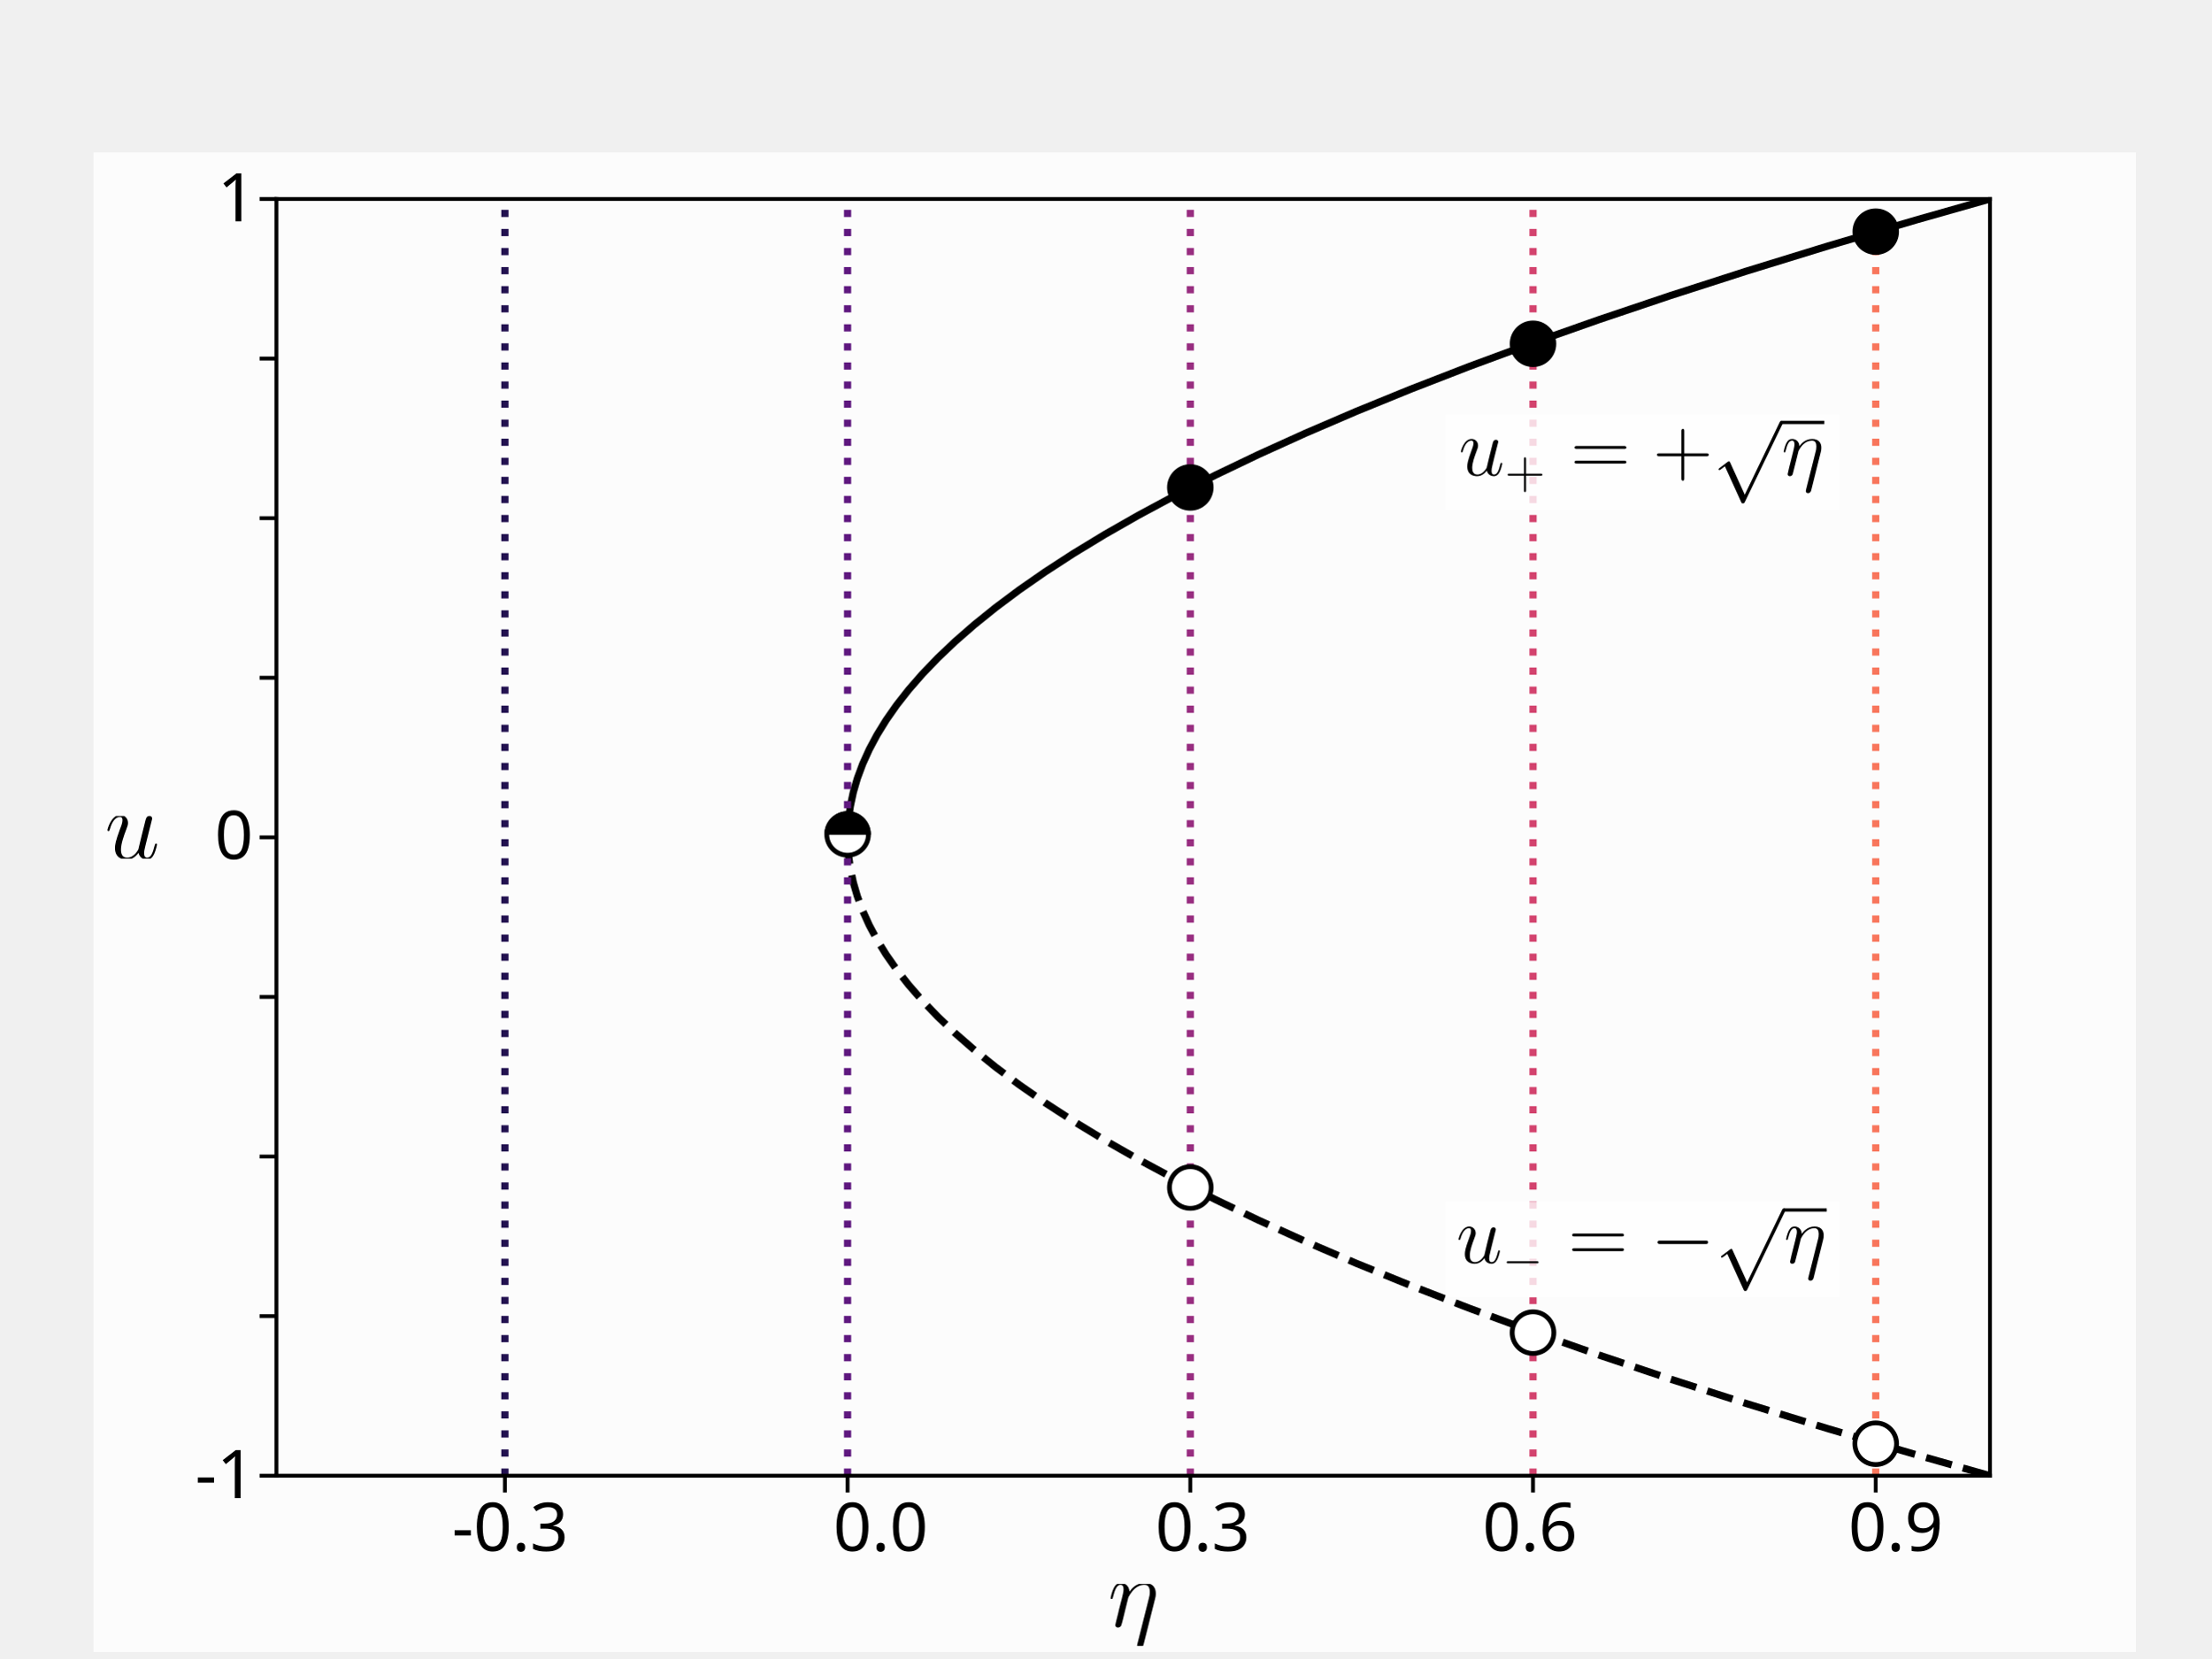
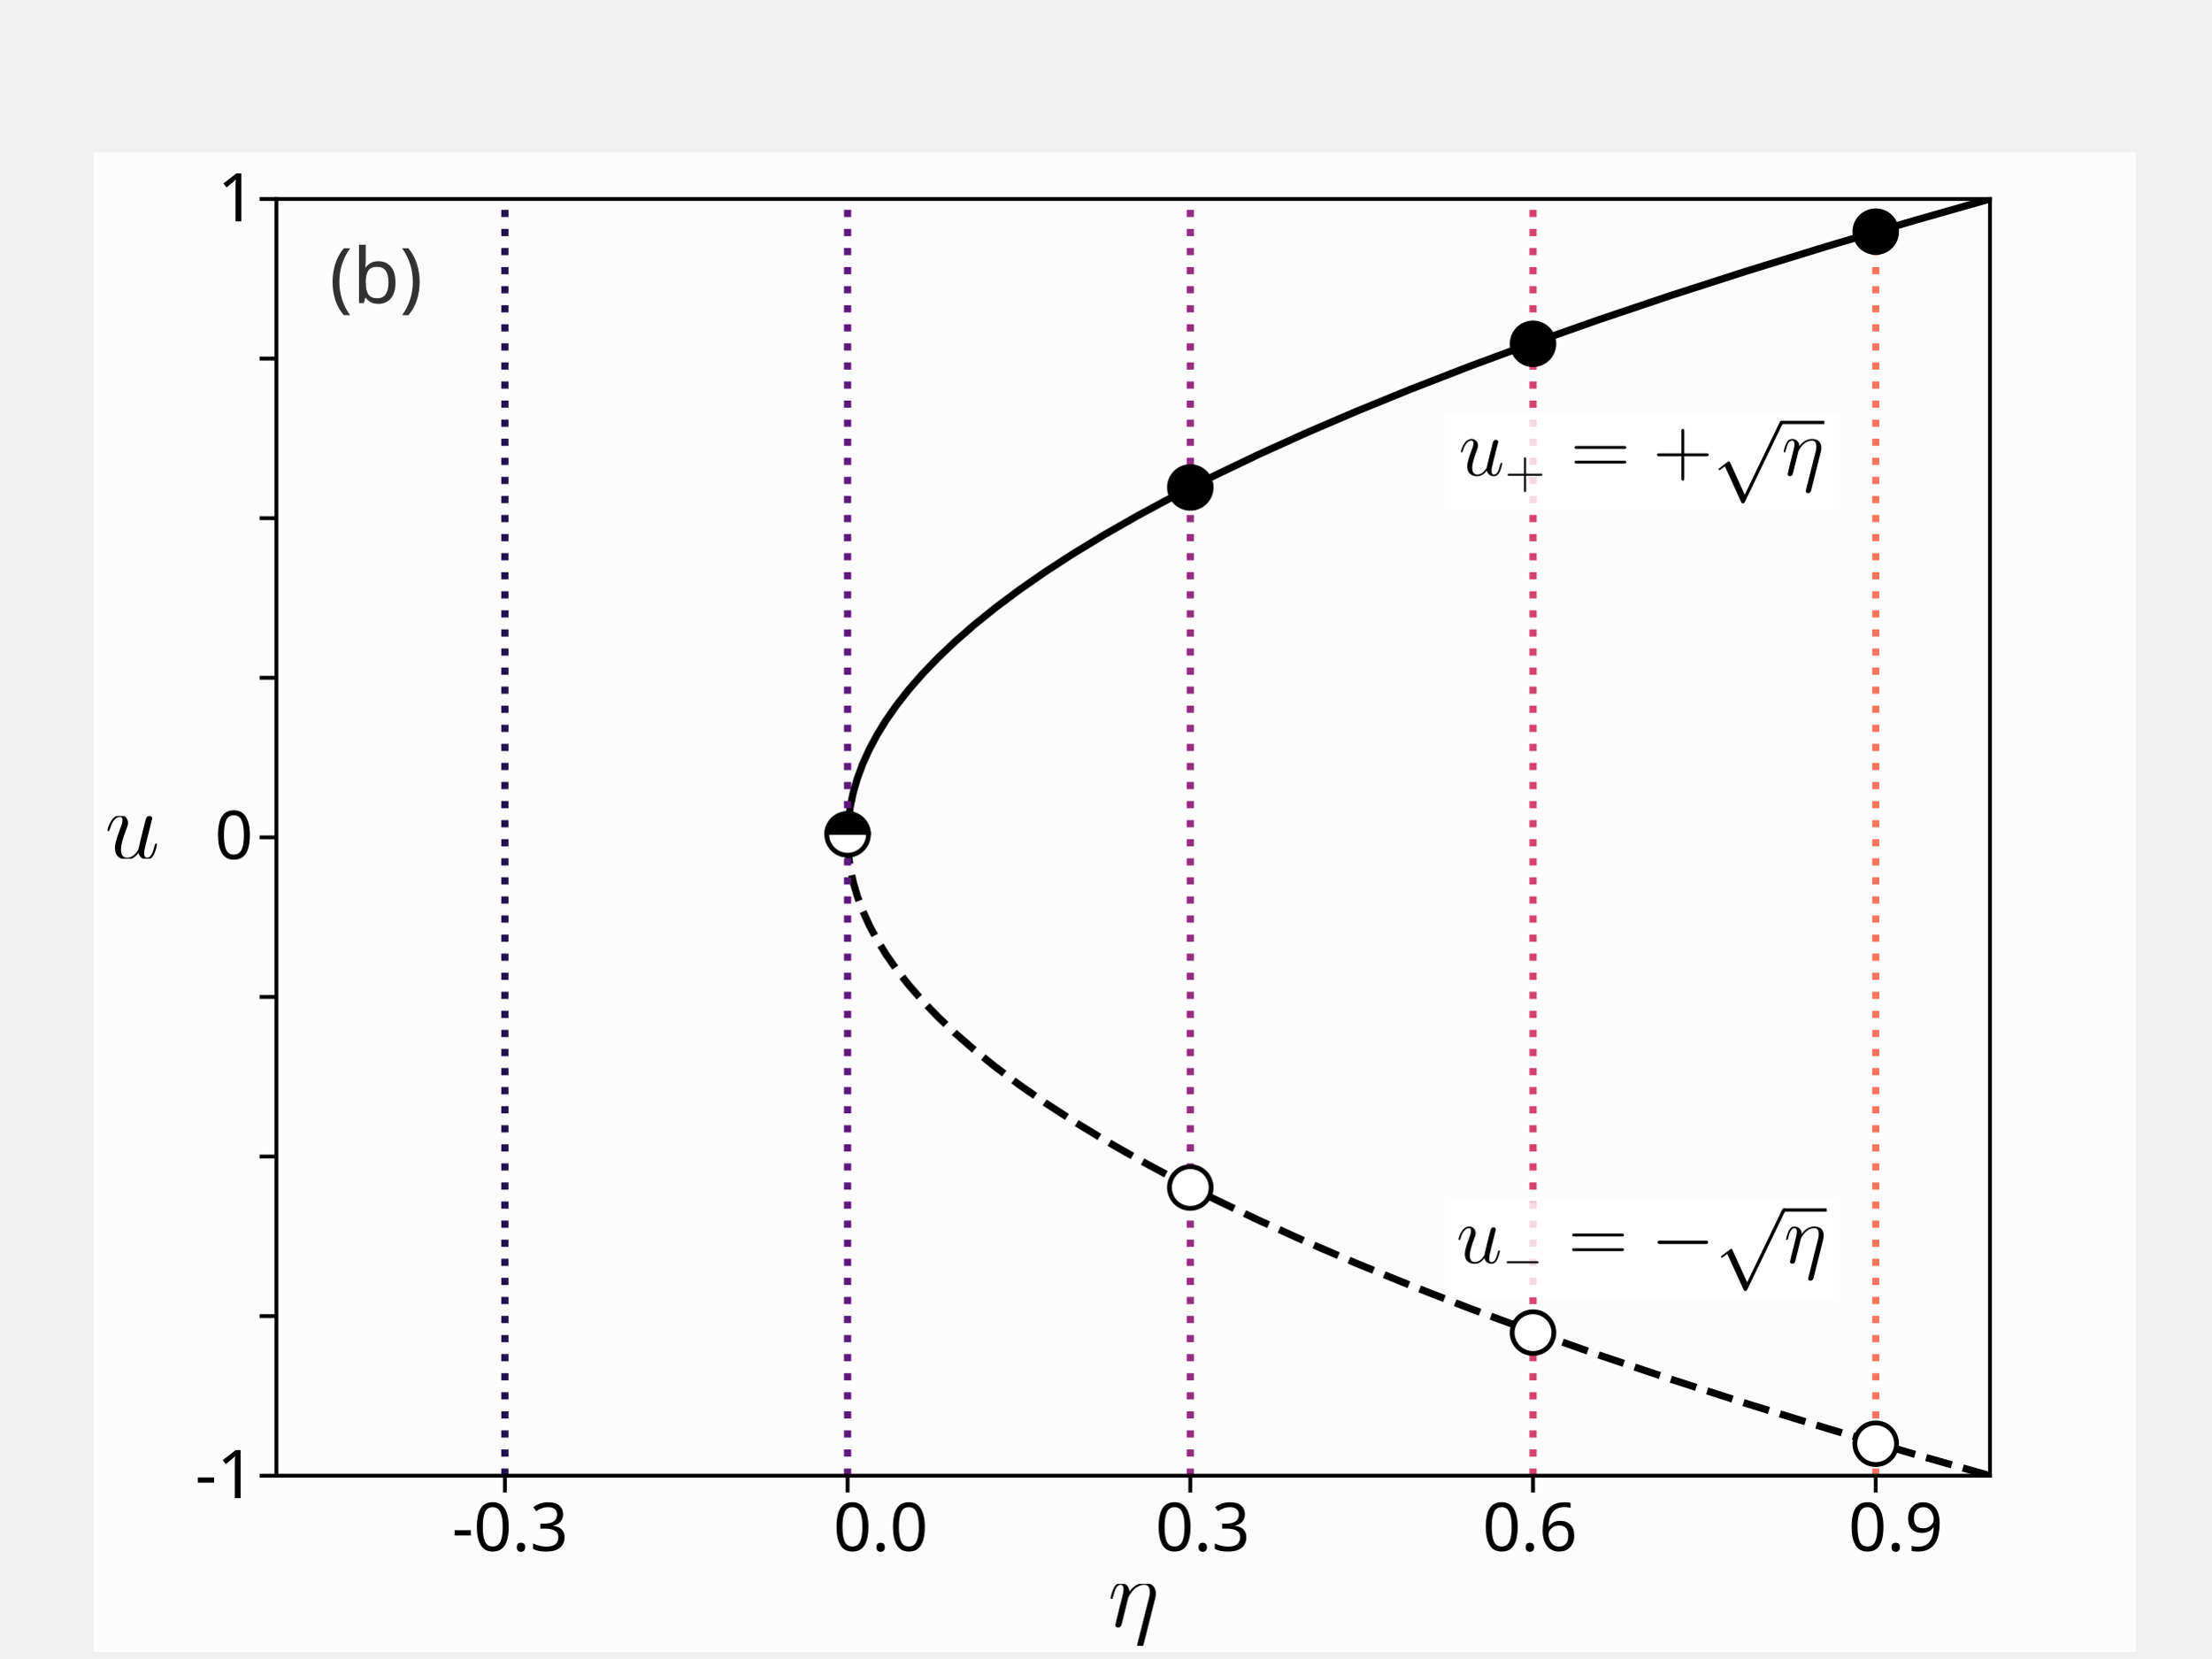
<svg xmlns="http://www.w3.org/2000/svg" width="460.8pt" height="345.6pt" viewBox="0 0 460.8 345.6" version="1.1" id="svg1619">
  <defs id="defs1307">
    <style type="text/css" id="style1305">*{stroke-linejoin: round; stroke-linecap: butt}</style>
    <defs id="defs1316">
      <path id="me081b57997" d="M 0 0  L 0 3.5  " style="stroke: #000000; stroke-width: 0.8" />
    </defs>
    <defs id="defs1327">
      <path id="DejaVuSans-2212" d="M 678 2272  L 4684 2272  L 4684 1741  L 678 1741  L 678 2272  z " transform="scale(0.015625)" />
      <path id="DejaVuSans-30" d="M 2034 4250  Q 1547 4250 1301 3770  Q 1056 3291 1056 2328  Q 1056 1369 1301 889  Q 1547 409 2034 409  Q 2525 409 2770 889  Q 3016 1369 3016 2328  Q 3016 3291 2770 3770  Q 2525 4250 2034 4250  z M 2034 4750  Q 2819 4750 3233 4129  Q 3647 3509 3647 2328  Q 3647 1150 3233 529  Q 2819 -91 2034 -91  Q 1250 -91 836 529  Q 422 1150 422 2328  Q 422 3509 836 4129  Q 1250 4750 2034 4750  z " transform="scale(0.015625)" />
      <path id="DejaVuSans-2e" d="M 684 794  L 1344 794  L 1344 0  L 684 0  L 684 794  z " transform="scale(0.015625)" />
      <path id="DejaVuSans-33" d="M 2597 2516  Q 3050 2419 3304 2112  Q 3559 1806 3559 1356  Q 3559 666 3084 287  Q 2609 -91 1734 -91  Q 1441 -91 1130 -33  Q 819 25 488 141  L 488 750  Q 750 597 1062 519  Q 1375 441 1716 441  Q 2309 441 2620 675  Q 2931 909 2931 1356  Q 2931 1769 2642 2001  Q 2353 2234 1838 2234  L 1294 2234  L 1294 2753  L 1863 2753  Q 2328 2753 2575 2939  Q 2822 3125 2822 3475  Q 2822 3834 2567 4026  Q 2313 4219 1838 4219  Q 1578 4219 1281 4162  Q 984 4106 628 3988  L 628 4550  Q 988 4650 1302 4700  Q 1616 4750 1894 4750  Q 2613 4750 3031 4423  Q 3450 4097 3450 3541  Q 3450 3153 3228 2886  Q 3006 2619 2597 2516  z " transform="scale(0.015625)" />
    </defs>
    <defs id="defs1377">
      <path id="DejaVuSans-36" d="M 2113 2584  Q 1688 2584 1439 2293  Q 1191 2003 1191 1497  Q 1191 994 1439 701  Q 1688 409 2113 409  Q 2538 409 2786 701  Q 3034 994 3034 1497  Q 3034 2003 2786 2293  Q 2538 2584 2113 2584  z M 3366 4563  L 3366 3988  Q 3128 4100 2886 4159  Q 2644 4219 2406 4219  Q 1781 4219 1451 3797  Q 1122 3375 1075 2522  Q 1259 2794 1537 2939  Q 1816 3084 2150 3084  Q 2853 3084 3261 2657  Q 3669 2231 3669 1497  Q 3669 778 3244 343  Q 2819 -91 2113 -91  Q 1303 -91 875 529  Q 447 1150 447 2328  Q 447 3434 972 4092  Q 1497 4750 2381 4750  Q 2619 4750 2861 4703  Q 3103 4656 3366 4563  z " transform="scale(0.015625)" />
    </defs>
    <defs id="defs1395">
      <path id="DejaVuSans-39" d="M 703 97  L 703 672  Q 941 559 1184 500  Q 1428 441 1663 441  Q 2288 441 2617 861  Q 2947 1281 2994 2138  Q 2813 1869 2534 1725  Q 2256 1581 1919 1581  Q 1219 1581 811 2004  Q 403 2428 403 3163  Q 403 3881 828 4315  Q 1253 4750 1959 4750  Q 2769 4750 3195 4129  Q 3622 3509 3622 2328  Q 3622 1225 3098 567  Q 2575 -91 1691 -91  Q 1453 -91 1209 -44  Q 966 3 703 97  z M 1959 2075  Q 2384 2075 2632 2365  Q 2881 2656 2881 3163  Q 2881 3666 2632 3958  Q 2384 4250 1959 4250  Q 1534 4250 1286 3958  Q 1038 3666 1038 3163  Q 1038 2656 1286 2365  Q 1534 2075 1959 2075  z " transform="scale(0.015625)" />
    </defs>
    <defs id="defs1409">
      <path id="m13277d03ed" d="M 0 0  L -3.5 0  " style="stroke: #000000; stroke-width: 0.8" />
    </defs>
    <defs id="defs1417">
      <path id="DejaVuSans-31" d="M 794 531  L 1825 531  L 1825 4091  L 703 3866  L 703 4441  L 1819 4666  L 2450 4666  L 2450 531  L 3481 531  L 3481 0  L 794 0  L 794 531  z " transform="scale(0.015625)" />
    </defs>
    <defs id="defs1440">
      <path id="DejaVuSans-37" d="M 525 4666  L 3525 4666  L 3525 4397  L 1831 0  L 1172 0  L 2766 4134  L 525 4134  L 525 4666  z " transform="scale(0.015625)" />
      <path id="DejaVuSans-35" d="M 691 4666  L 3169 4666  L 3169 4134  L 1269 4134  L 1269 2991  Q 1406 3038 1543 3061  Q 1681 3084 1819 3084  Q 2600 3084 3056 2656  Q 3513 2228 3513 1497  Q 3513 744 3044 326  Q 2575 -91 1722 -91  Q 1428 -91 1123 -41  Q 819 9 494 109  L 494 744  Q 775 591 1075 516  Q 1375 441 1709 441  Q 2250 441 2565 725  Q 2881 1009 2881 1497  Q 2881 1984 2565 2268  Q 2250 2553 1709 2553  Q 1456 2553 1204 2497  Q 953 2441 691 2322  L 691 4666  z " transform="scale(0.015625)" />
    </defs>
    <defs id="defs1481">
      <path id="DejaVuSans-32" d="M 1228 531  L 3431 531  L 3431 0  L 469 0  L 469 531  Q 828 903 1448 1529  Q 2069 2156 2228 2338  Q 2531 2678 2651 2914  Q 2772 3150 2772 3378  Q 2772 3750 2511 3984  Q 2250 4219 1831 4219  Q 1534 4219 1204 4116  Q 875 4013 500 3803  L 500 4441  Q 881 4594 1212 4672  Q 1544 4750 1819 4750  Q 2544 4750 2975 4387  Q 3406 4025 3406 3419  Q 3406 3131 3298 2873  Q 3191 2616 2906 2266  Q 2828 2175 2409 1742  Q 1991 1309 1228 531  z " transform="scale(0.015625)" />
    </defs>
    <clipPath id="clipPath4324">
      <path clip-rule="nonzero" d="M 0,0 H 11 V 8.895 H 0 Z m 0,0" id="path4926" />
    </clipPath>
    <clipPath id="clipPath7896">
      <path clip-rule="nonzero" d="M 0,0 H 10 V 12.914 H 0 Z m 0,0" id="path8911" />
    </clipPath>
    <clipPath clipPathUnits="userSpaceOnUse" id="clipPath7278">
      <rect style="fill:#ffffff;fill-opacity:1;stroke:none;stroke-width:1.5;stroke-linejoin:round;stroke-dasharray:6, 6;stroke-opacity:1" id="rect7280" width="10.818" height="13.341" x="283.623" y="197.029" transform="translate(-3.214088,1.697054)" />
    </clipPath>
    <clipPath id="clipPath9095">
      <path clip-rule="nonzero" d="M 54,0 H 69 V 17.902 H 54 Z m 0,0" id="path6882" />
    </clipPath>
    <clipPath id="clipPath3833">
      <path clip-rule="nonzero" d="m 67,0 h 9.824 V 2 H 67 Z m 0,0" id="path2576" />
    </clipPath>
    <clipPath id="clipPath3193">
      <path clip-rule="nonzero" d="m 68,4 h 8.824 V 16 H 68 Z m 0,0" id="path247" />
    </clipPath>
    <clipPath id="clipPath5260">
      <path clip-rule="nonzero" d="M 54,0 H 68 V 17.902 H 54 Z m 0,0" id="path3913" />
    </clipPath>
    <clipPath id="clipPath4059">
      <path clip-rule="nonzero" d="M 66,0 H 76.207 V 2 H 66 Z m 0,0" id="path5248" />
    </clipPath>
    <clipPath id="clipPath2334">
      <path clip-rule="nonzero" d="M 55,0 H 69 V 17.902 H 55 Z m 0,0" id="path1638" />
    </clipPath>
    <clipPath id="clipPath5718">
      <path clip-rule="nonzero" d="M 67,0 H 77.203 V 2 H 67 Z m 0,0" id="path8035" />
    </clipPath>
  </defs>
  <defs id="defs1617">
    <clipPath id="pfc4b07853c">
      <rect x="57.6" y="41.472" width="357.12" height="266.112" id="rect1614" />
    </clipPath>
  </defs>
  <g id="layer6">
    <rect style="opacity:0.8;fill:#ffffff;stroke-width:1.323;stroke-linejoin:round" id="rect4146" width="547.764" height="425.223" x="20.894" y="33.882" transform="matrix(0.7770619,0,0,0.7350598,3.246326,6.859141)" />
+     <text xml:space="preserve" style="font-size:21.333px;font-family:'CMU Serif';-inkscape-font-specification:'CMU Serif';opacity:0.8;fill:#000000;stroke-width:1.333;stroke-linejoin:round" x="98.828" y="86.051" id="text4525" transform="matrix(0.75,0,0,0.75,-5.463307,-1.373352)">
+       <tspan id="tspan4523" x="98.828" y="86.051" style="font-size:21.333px">(b)</tspan>
+     </text>
  </g>
  <g id="layer4" style="display:inline">
    <path d="M 0,0 V 3.5" style="opacity:1;stroke:#000000;stroke-width:0.8;stroke-linecap:butt;stroke-linejoin:round" id="use1318" transform="translate(105.216,307.584)" unlinked_clone="True" />
    <path d="M 0,0 V 3.5" style="opacity:1;stroke:#000000;stroke-width:0.8;stroke-linecap:butt;stroke-linejoin:round" id="use1341" transform="translate(176.64,307.584)" unlinked_clone="True" />
    <path d="M 0,0 V 3.5" style="opacity:1;stroke:#000000;stroke-width:0.8;stroke-linecap:butt;stroke-linejoin:round" id="use1356" transform="translate(248.064,307.584)" unlinked_clone="True" />
    <path d="M 0,0 V 3.5" style="opacity:1;stroke:#000000;stroke-width:0.8;stroke-linecap:butt;stroke-linejoin:round" id="use1371" transform="translate(319.488,307.584)" unlinked_clone="True" />
    <path d="M 0,0 V 3.5" style="opacity:1;stroke:#000000;stroke-width:0.8;stroke-linecap:butt;stroke-linejoin:round" id="use1389" transform="translate(390.912,307.584)" unlinked_clone="True" />
    <path d="M 0,0 H -3.5" style="opacity:1;stroke:#000000;stroke-width:0.8;stroke-linecap:butt;stroke-linejoin:round" id="use1411" transform="translate(57.6,307.584)" unlinked_clone="True" />
    <path d="M 0,0 H -3.5" style="opacity:1;stroke:#000000;stroke-width:0.8;stroke-linecap:butt;stroke-linejoin:round" id="use1433" transform="translate(57.6,274.32)" unlinked_clone="True" />
    <path d="M 0,0 H -3.5" style="opacity:1;stroke:#000000;stroke-width:0.8;stroke-linecap:butt;stroke-linejoin:round" id="use1456" transform="translate(57.6,241.056)" unlinked_clone="True" />
    <path d="M 0,0 H -3.5" style="opacity:1;stroke:#000000;stroke-width:0.8;stroke-linecap:butt;stroke-linejoin:round" id="use1475" transform="translate(57.6,207.792)" unlinked_clone="True" />
    <path d="M 0,0 H -3.5" style="opacity:1;stroke:#000000;stroke-width:0.8;stroke-linecap:butt;stroke-linejoin:round" id="use1497" transform="translate(57.6,174.528)" unlinked_clone="True" />
    <path d="M 0,0 H -3.5" style="opacity:1;stroke:#000000;stroke-width:0.8;stroke-linecap:butt;stroke-linejoin:round" id="use1514" transform="translate(57.6,141.264)" unlinked_clone="True" />
    <path d="M 0,0 H -3.5" style="opacity:1;stroke:#000000;stroke-width:0.8;stroke-linecap:butt;stroke-linejoin:round" id="use1531" transform="translate(57.6,108)" unlinked_clone="True" />
    <path d="M 0,0 H -3.5" style="opacity:1;stroke:#000000;stroke-width:0.8;stroke-linecap:butt;stroke-linejoin:round" id="use1548" transform="translate(57.6,74.736)" unlinked_clone="True" />
    <path d="M 0,0 H -3.5" style="opacity:1;stroke:#000000;stroke-width:0.8;stroke-linecap:butt;stroke-linejoin:round" id="use1565" transform="translate(57.6,41.472)" unlinked_clone="True" />
    <path d="m 176.64,174.528 0.167,-3.52 0.405,-2.998 0.619,-2.89 0.857,-2.931 1.095,-2.948 1.357,-3.005 1.619,-3.038 1.905,-3.095 2.19,-3.133 2.524,-3.217 2.857,-3.277 3.214,-3.345 3.595,-3.418 4,-3.494 4.452,-3.59 4.904,-3.667 5.404,-3.76 5.928,-3.85 6.476,-3.938 7.071,-4.036 7.69,-4.131 8.333,-4.221 9.023,-4.32 9.761,-4.424 10.523,-4.523 11.333,-4.626 12.166,-4.724 13.047,-4.825 13.975,-4.929 14.951,-5.036 15.975,-5.143 17.023,-5.245 18.118,-5.348 L 414.72,41.472 v 0" clip-path="url(#pfc4b07853c)" style="opacity:1;fill:none;stroke:#000000;stroke-width:1.5;stroke-linecap:square;stroke-linejoin:round" id="path1583" />
    <path d="m 176.64,174.528 0.167,3.52 0.405,2.998 0.619,2.89 0.857,2.931 1.095,2.948 1.357,3.005 1.619,3.038 1.905,3.095 2.19,3.133 2.524,3.217 2.857,3.277 3.214,3.345 3.595,3.418 4,3.494 4.452,3.59 4.904,3.667 5.404,3.76 5.928,3.85 6.476,3.938 7.071,4.036 7.69,4.131 8.333,4.221 9.023,4.32 9.761,4.424 10.523,4.523 11.333,4.626 12.166,4.724 13.047,4.825 13.975,4.929 14.951,5.036 15.975,5.143 17.023,5.245 18.118,5.348 15.523,4.411 v 0" clip-path="url(#pfc4b07853c)" style="opacity:1;fill:none;stroke:#000000;stroke-width:1.5;stroke-linecap:butt;stroke-linejoin:round;stroke-dasharray:5.55, 2.4;stroke-dashoffset:0" id="path1586" />
    <path d="M 105.216,307.584 V 41.472" clip-path="url(#pfc4b07853c)" style="opacity:1;fill:none;stroke:#221150;stroke-width:1.5;stroke-linecap:butt;stroke-linejoin:round;stroke-dasharray:1.5, 2.475;stroke-dashoffset:0" id="path1589" />
    <path d="M 176.64,307.584 V 41.472" clip-path="url(#pfc4b07853c)" style="opacity:1;fill:none;stroke:#5f187f;stroke-width:1.5;stroke-linecap:butt;stroke-linejoin:round;stroke-dasharray:1.5, 2.475;stroke-dashoffset:0" id="path1591" />
    <g id="g2665" style="stroke-linecap:butt;stroke-linejoin:round" transform="rotate(-90,205.2773,181.447)">
      <circle style="fill:#ffffff;fill-opacity:1;stroke:#000000;stroke-width:1.333;stroke-linecap:butt;stroke-linejoin:round;stroke-dasharray:none;stroke-opacity:1" id="path7042-1" cx="280.513" cy="205.443" r="5.79" transform="matrix(0.75,0,0,0.75,2.429283,-1.27279)" />
      <circle style="fill:#000000;fill-opacity:1;stroke:#000000;stroke-width:1.333;stroke-linecap:butt;stroke-linejoin:round;stroke-dasharray:none;stroke-opacity:1" id="path7042" cx="280.513" cy="205.443" r="5.79" transform="matrix(0.75,0,0,0.75,2.410566,-1.27279)" clip-path="url(#clipPath7278)" />
    </g>
    <path d="M 248.064,307.584 V 41.472" clip-path="url(#pfc4b07853c)" style="opacity:1;fill:none;stroke:#982d80;stroke-width:1.5;stroke-linecap:butt;stroke-linejoin:round;stroke-dasharray:1.5, 2.475;stroke-dashoffset:0" id="path1593" />
    <circle style="fill:#ffffff;fill-opacity:1;stroke:#000000;stroke-width:1.333;stroke-linecap:butt;stroke-linejoin:round;stroke-dasharray:none;stroke-opacity:1" id="path7042-1-11" cx="280.513" cy="205.443" r="5.79" transform="matrix(0.75,0,0,0.75,37.67925,93.43778)" />
    <circle style="fill:#000000;fill-opacity:1;stroke:#000000;stroke-width:1.333;stroke-linecap:butt;stroke-linejoin:round;stroke-dasharray:none;stroke-opacity:1" id="path7042-1-6" cx="280.513" cy="205.443" r="5.79" transform="matrix(0.75,0,0,0.75,37.67925,-52.48853)" />
    <path d="M 319.488,307.584 V 41.472" clip-path="url(#pfc4b07853c)" style="opacity:1;fill:none;stroke:#d3436e;stroke-width:1.5;stroke-linecap:butt;stroke-linejoin:round;stroke-dasharray:1.5, 2.475;stroke-dashoffset:0" id="path1595" />
    <path d="M 390.912,307.584 V 41.472" clip-path="url(#pfc4b07853c)" style="opacity:1;fill:none;stroke:#f8765c;stroke-width:1.5;stroke-linecap:butt;stroke-linejoin:round;stroke-dasharray:1.5, 2.475;stroke-dashoffset:0" id="path1597" />
    <path d="M 57.6,307.584 V 41.472" style="opacity:1;fill:none;stroke:#000000;stroke-width:0.8;stroke-linecap:square;stroke-linejoin:miter" id="path1600" />
    <path d="M 414.72,307.584 V 41.472" style="opacity:1;fill:none;stroke:#000000;stroke-width:0.8;stroke-linecap:square;stroke-linejoin:miter" id="path1603" />
    <path d="M 57.6,307.584 H 414.72" style="opacity:1;fill:none;stroke:#000000;stroke-width:0.8;stroke-linecap:square;stroke-linejoin:miter" id="path1606" />
    <path d="M 57.6,41.472 H 414.72" style="opacity:1;fill:none;stroke:#000000;stroke-width:0.8;stroke-linecap:square;stroke-linejoin:miter" id="path1609" />
    <text xml:space="preserve" style="font-size:18.667px;font-family:'CMU Serif';-inkscape-font-specification:'CMU Serif';fill:#000000;stroke-width:1.333;stroke-linejoin:round" x="46.871" y="64.941" id="text2241" transform="matrix(0.75,0,0,0.75,10.16116,-2.571691)">
      <tspan id="tspan2239" x="46.871" y="64.941">1</tspan>
    </text>
    <text xml:space="preserve" style="font-size:18.667px;font-family:'CMU Serif';-inkscape-font-specification:'CMU Serif';fill:#000000;stroke-width:1.333;stroke-linejoin:round" x="52.518" y="239.435" id="text2297" transform="matrix(0.75,0,0,0.75,5.351648,-0.5398935)">
      <tspan id="tspan2295" x="52.518" y="239.435">0</tspan>
    </text>
    <text xml:space="preserve" style="font-size:18.667px;font-family:'CMU Serif';-inkscape-font-specification:'CMU Serif';fill:#000000;stroke-width:1.333;stroke-linejoin:round" x="54.212" y="410.541" id="text2301" transform="matrix(0.75,0,0,0.75,0,4.340699)">
      <tspan id="tspan2299" x="54.212" y="410.541">-1</tspan>
    </text>
    <g transform="translate(10.55083,169.8674)" id="g1698" style="stroke-linecap:butt;stroke-linejoin:round">
      <g clip-path="url(#clipPath4324)" id="g17" transform="translate(11.26696,0.213375)" style="stroke-linecap:butt;stroke-linejoin:round">
        <g fill="#000000" fill-opacity="1" id="g15" style="stroke-linecap:butt;stroke-linejoin:round">
          <g id="use13" transform="translate(0,8.896)" style="stroke-linecap:butt;stroke-linejoin:round">
            <path d="m 7.047,-1.203 c 0.266,1.156 1.25,1.406 1.75,1.406 0.656,0 1.156,-0.438 1.484,-1.125 0.359,-0.75 0.625,-1.969 0.625,-2.031 0,-0.109 -0.078,-0.188 -0.203,-0.188 -0.188,0 -0.203,0.109 -0.297,0.406 -0.375,1.438 -0.734,2.531 -1.562,2.531 -0.625,0 -0.625,-0.688 -0.625,-0.953 0,-0.469 0.062,-0.688 0.266,-1.547 0.156,-0.562 0.297,-1.125 0.422,-1.703 L 9.75,-7.766 c 0.141,-0.516 0.141,-0.562 0.141,-0.625 0,-0.312 -0.25,-0.516 -0.547,-0.516 -0.609,0 -0.75,0.516 -0.875,1.031 C 8.266,-7.062 7.141,-2.625 7,-1.906 c -0.016,0 -0.828,1.703 -2.328,1.703 -1.078,0 -1.281,-0.938 -1.281,-1.703 0,-1.172 0.578,-2.828 1.109,-4.203 0.25,-0.672 0.359,-0.938 0.359,-1.344 0,-0.891 -0.641,-1.656 -1.641,-1.656 -1.891,0 -2.656,3 -2.656,3.156 0,0.094 0.078,0.188 0.219,0.188 0.188,0 0.203,-0.078 0.297,-0.375 0.484,-1.766 1.297,-2.562 2.078,-2.562 0.203,0 0.547,0.031 0.547,0.688 0,0.531 -0.234,1.141 -0.547,1.922 -0.906,2.453 -1.016,3.25 -1.016,3.859 0,2.109 1.594,2.438 2.438,2.438 1.328,0 2.047,-0.906 2.469,-1.406 z m 0,0" id="path23" style="stroke-linecap:butt;stroke-linejoin:round" />
          </g>
        </g>
      </g>
    </g>
    <text xml:space="preserve" style="font-size:18.667px;font-family:'CMU Serif';-inkscape-font-specification:'CMU Serif';fill:#000000;stroke-width:1.333;stroke-linejoin:round" x="136.094" y="450.07" id="text2390" transform="matrix(0.75,0,0,0.75,-7.894498,-14.30017)">
      <tspan id="tspan2388" x="136.094" y="450.07">-0.3</tspan>
    </text>
    <text xml:space="preserve" style="font-size:18.667px;font-family:'CMU Serif';-inkscape-font-specification:'CMU Serif';fill:#000000;stroke-width:1.333;stroke-linejoin:round" x="231.529" y="445.835" id="text2394" transform="matrix(0.75,0,0,0.75,0,-11.12371)">
      <tspan id="tspan2392" x="231.529" y="445.835">0.0</tspan>
    </text>
    <text xml:space="preserve" style="font-size:18.667px;font-family:'CMU Serif';-inkscape-font-specification:'CMU Serif';fill:#000000;stroke-width:1.333;stroke-linejoin:round" x="321.035" y="443.858" id="text2398" transform="matrix(0.75,0,0,0.75,0,-9.641353)">
      <tspan id="tspan2396" x="321.035" y="443.858">0.3</tspan>
    </text>
    <text xml:space="preserve" style="font-size:18.667px;font-family:'CMU Serif';-inkscape-font-specification:'CMU Serif';fill:#000000;stroke-width:1.333;stroke-linejoin:round" x="411.952" y="448.376" id="text2402" transform="matrix(0.75,0,0,0.75,0,-13.02961)">
      <tspan id="tspan2400" x="411.952" y="448.376">0.6</tspan>
    </text>
    <text xml:space="preserve" style="font-size:18.667px;font-family:'CMU Serif';-inkscape-font-specification:'CMU Serif';fill:#000000;stroke-width:1.333;stroke-linejoin:round" x="513.599" y="443.576" id="text2406" transform="matrix(0.75,0,0,0.75,0,-9.429592)">
      <tspan id="tspan2404" x="513.599" y="443.576">0.9</tspan>
    </text>
    <g transform="translate(231.4491,329.9285)" id="g2569">
      <g clip-path="url(#clipPath7896)" id="g2567" transform="translate(-0.5625,0.213375)">
        <g fill="#000000" fill-opacity="1" id="g2565">
          <g id="g2563" transform="translate(0,8.896)">
            <path d="M 9.812,-5.719 C 9.922,-6.141 9.984,-6.375 9.984,-6.938 c 0,-1.25 -0.734,-2.172 -2.297,-2.172 -1.844,0 -2.812,1.297 -3.188,1.812 -0.062,-1.172 -0.906,-1.812 -1.812,-1.812 -0.594,0 -1.078,0.297 -1.469,1.078 -0.375,0.734 -0.656,2 -0.656,2.078 0,0.094 0.078,0.188 0.219,0.188 0.172,0 0.188,-0.016 0.312,-0.5 0.312,-1.219 0.703,-2.438 1.531,-2.438 0.469,0 0.641,0.344 0.641,0.953 0,0.453 -0.203,1.266 -0.359,1.906 l -0.578,2.234 c -0.078,0.391 -0.297,1.312 -0.406,1.688 -0.141,0.531 -0.375,1.516 -0.375,1.609 0,0.297 0.234,0.516 0.547,0.516 0.234,0 0.531,-0.125 0.688,-0.438 0.047,-0.094 0.234,-0.812 0.344,-1.234 L 3.578,-3.328 4.25,-6.047 C 4.297,-6.172 4.812,-7.203 5.578,-7.875 6.109,-8.359 6.812,-8.703 7.625,-8.703 c 0.828,0 1.109,0.625 1.109,1.453 0,0.594 -0.078,0.922 -0.188,1.328 l -2.391,9.5 c -0.016,0.094 -0.062,0.219 -0.062,0.344 0,0.312 0.25,0.516 0.562,0.516 0.188,0 0.609,-0.078 0.781,-0.703 z m 0,0" id="path2561" />
          </g>
        </g>
      </g>
    </g>
    <circle style="fill:#000000;fill-opacity:1;stroke:#000000;stroke-width:1.333;stroke-linecap:butt;stroke-linejoin:round;stroke-dasharray:none;stroke-opacity:1" id="path7042-1-3" cx="280.513" cy="205.443" r="5.79" transform="matrix(0.75,0,0,0.75,109.1033,-82.43189)" />
    <circle style="fill:#000000;fill-opacity:1;stroke:#000000;stroke-width:1.333;stroke-linecap:butt;stroke-linejoin:round;stroke-dasharray:none;stroke-opacity:1" id="path7042-1-1" cx="280.513" cy="205.443" r="5.79" transform="matrix(0.75,0,0,0.75,180.5273,-105.8002)" />
    <circle style="fill:#ffffff;fill-opacity:1;stroke:#000000;stroke-width:1.333;stroke-linecap:butt;stroke-linejoin:round;stroke-dasharray:none;stroke-opacity:1" id="path7042-1-11-5" cx="280.513" cy="205.443" r="5.79" transform="matrix(0.75,0,0,0.75,109.1033,123.6853)" />
    <circle style="fill:#ffffff;fill-opacity:1;stroke:#000000;stroke-width:1.333;stroke-linecap:butt;stroke-linejoin:round;stroke-dasharray:none;stroke-opacity:1" id="path7042-1-11-6" cx="280.513" cy="205.443" r="5.79" transform="matrix(0.75,0,0,0.75,180.5273,146.8388)" />
  </g>
  <g id="layer5">
    <g id="g3624">
      <rect style="display:inline;fill:#ffffff;stroke-width:1.333;stroke-linejoin:round;opacity:0.8" id="rect3476" width="109.412" height="26.541" x="405.458" y="145.694" transform="matrix(0.75,0,0,0.75,-2.797548,-22.91653)" />
      <g transform="translate(304.4563,87.69903)" id="g3341" style="display:inline">
        <g fill="#000000" fill-opacity="1" id="g36" transform="translate(-0.46875,-0.68675)">
          <g id="use34" transform="translate(0,12.071)">
            <path d="m 5.875,-1 c 0.219,0.969 1.047,1.172 1.453,1.172 0.562,0 0.969,-0.359 1.25,-0.953 0.297,-0.609 0.516,-1.625 0.516,-1.688 0,-0.078 -0.078,-0.156 -0.172,-0.156 -0.156,0 -0.172,0.094 -0.25,0.359 -0.297,1.188 -0.609,2.094 -1.297,2.094 -0.516,0 -0.516,-0.562 -0.516,-0.797 0,-0.391 0.047,-0.562 0.219,-1.281 0.125,-0.469 0.234,-0.938 0.344,-1.422 L 8.125,-6.469 C 8.25,-6.906 8.25,-6.938 8.25,-6.984 c 0,-0.266 -0.203,-0.438 -0.469,-0.438 -0.5,0 -0.625,0.438 -0.719,0.859 -0.172,0.672 -1.109,4.375 -1.219,4.984 -0.031,0 -0.703,1.406 -1.953,1.406 -0.891,0 -1.062,-0.781 -1.062,-1.406 0,-0.984 0.484,-2.359 0.922,-3.516 0.203,-0.547 0.297,-0.781 0.297,-1.125 0,-0.734 -0.531,-1.375 -1.359,-1.375 -1.578,0 -2.219,2.5 -2.219,2.641 0,0.062 0.062,0.156 0.188,0.156 0.156,0 0.172,-0.078 0.234,-0.312 C 1.312,-6.594 1.984,-7.25 2.641,-7.25 c 0.172,0 0.438,0.016 0.438,0.562 0,0.453 -0.188,0.953 -0.438,1.609 -0.766,2.047 -0.844,2.703 -0.844,3.219 0,1.75 1.312,2.031 2.031,2.031 1.094,0 1.703,-0.75 2.047,-1.172 z m 0,0" id="path68" />
          </g>
        </g>
        <g fill="#000000" fill-opacity="1" id="g40" transform="translate(-0.46875,-0.68675)">
          <g id="use38" transform="translate(9.594,14.654)">
            <path d="M 4.453,-2.516 H 7.5 c 0.156,0 0.359,0 0.359,-0.203 C 7.859,-2.938 7.656,-2.938 7.5,-2.938 H 4.453 V -6 c 0,-0.156 0,-0.359 -0.203,-0.359 -0.219,0 -0.219,0.203 -0.219,0.359 v 3.062 h -3.062 c -0.156,0 -0.359,0 -0.359,0.219 0,0.203 0.203,0.203 0.359,0.203 h 3.062 v 3.062 c 0,0.156 0,0.359 0.219,0.359 0.203,0 0.203,-0.203 0.203,-0.359 z m 0,0" id="path72" />
          </g>
        </g>
        <g fill="#000000" fill-opacity="1" id="g44" transform="translate(-0.46875,-0.68675)">
          <g id="use42" transform="translate(23.359,12.071)">
            <path d="m 11.078,-5.531 c 0.25,0 0.516,0 0.516,-0.281 C 11.594,-6.125 11.297,-6.125 11,-6.125 H 1.375 c -0.297,0 -0.578,0 -0.578,0.312 0,0.281 0.25,0.281 0.516,0.281 z M 11,-2.469 c 0.297,0 0.594,0 0.594,-0.297 0,-0.297 -0.266,-0.297 -0.516,-0.297 H 1.312 c -0.266,0 -0.516,0 -0.516,0.297 0,0.297 0.281,0.297 0.578,0.297 z m 0,0" id="path76" />
          </g>
        </g>
        <g fill="#000000" fill-opacity="1" id="g48" transform="translate(-0.46875,-0.68675)">
          <g id="use46" transform="translate(40.53653,12.071)">
            <path d="m 6.484,-4 h 4.562 c 0.25,0 0.547,0 0.547,-0.281 0,-0.312 -0.281,-0.312 -0.547,-0.312 h -4.562 v -4.562 c 0,-0.25 0,-0.531 -0.281,-0.531 -0.312,0 -0.312,0.266 -0.312,0.531 v 4.562 h -4.562 c -0.25,0 -0.531,0 -0.531,0.281 C 0.797,-4 1.062,-4 1.328,-4 h 4.562 v 4.562 c 0,0.25 0,0.547 0.297,0.547 0.297,0 0.297,-0.281 0.297,-0.547 z m 0,0" id="path80" />
          </g>
        </g>
        <g clip-path="url(#clipPath5260)" id="g54" transform="translate(-0.46875,-0.68675)">
          <g fill="#000000" fill-opacity="1" id="g52">
            <g id="use50" transform="translate(52.926,1.377)">
              <path d="M 6.703,14.719 3.672,8.031 C 3.547,7.75 3.469,7.75 3.406,7.75 3.391,7.75 3.312,7.75 3.109,7.891 L 1.484,9.125 C 1.25,9.297 1.25,9.344 1.25,9.406 c 0,0.078 0.062,0.188 0.172,0.188 0.109,0 0.406,-0.25 0.594,-0.375 C 2.125,9.125 2.375,8.938 2.562,8.797 L 5.953,16.25 c 0.125,0.281 0.219,0.281 0.359,0.281 0.266,0 0.312,-0.109 0.438,-0.344 L 14.562,0 c 0.125,-0.234 0.125,-0.312 0.125,-0.344 0,-0.172 -0.141,-0.344 -0.344,-0.344 -0.141,0 -0.266,0.078 -0.391,0.359 z m 0,0" id="path84" />
            </g>
          </g>
        </g>
        <g clip-path="url(#clipPath4059)" id="g58" transform="translate(-0.46875,-0.68675)">
          <path fill="none" stroke-width="0.689" stroke-linecap="butt" stroke-linejoin="miter" stroke="#000000" stroke-opacity="1" stroke-miterlimit="10" d="M 0.001,0.002 H 8.935" transform="matrix(1,0,0,-1,67.272,1.033)" id="path56" />
        </g>
        <g fill="#000000" fill-opacity="1" id="g62" transform="translate(-0.46875,-0.68675)">
          <g id="use60" transform="translate(67.272,12.071)">
            <path d="m 8.172,-4.766 c 0.094,-0.344 0.141,-0.562 0.141,-1.016 0,-1.031 -0.594,-1.812 -1.906,-1.812 C 4.875,-7.594 4.062,-6.516 3.75,-6.078 3.703,-7.062 3,-7.594 2.234,-7.594 c -0.5,0 -0.891,0.234 -1.219,0.891 -0.312,0.625 -0.547,1.672 -0.547,1.75 0,0.062 0.062,0.156 0.188,0.156 0.141,0 0.156,-0.031 0.25,-0.422 C 1.172,-6.234 1.5,-7.25 2.188,-7.25 c 0.391,0 0.531,0.281 0.531,0.797 0,0.375 -0.172,1.047 -0.297,1.578 l -0.469,1.859 C 1.875,-2.688 1.688,-1.906 1.594,-1.594 c -0.109,0.438 -0.297,1.25 -0.297,1.328 0,0.25 0.188,0.438 0.438,0.438 0.219,0 0.453,-0.109 0.594,-0.359 0.031,-0.094 0.188,-0.688 0.266,-1.031 l 0.391,-1.547 0.562,-2.281 C 3.578,-5.141 4.016,-6.016 4.656,-6.562 5.094,-6.969 5.688,-7.25 6.359,-7.25 c 0.688,0 0.922,0.516 0.922,1.203 0,0.5 -0.062,0.781 -0.156,1.109 l -2,7.922 c -0.016,0.078 -0.047,0.188 -0.047,0.281 0,0.266 0.203,0.438 0.469,0.438 0.156,0 0.516,-0.062 0.656,-0.594 z m 0,0" id="path88" />
          </g>
        </g>
      </g>
    </g>
    <g id="g3985" transform="translate(30.39652,125.9998)">
      <rect style="display:inline;opacity:0.8;fill:#ffffff;stroke-width:1.333;stroke-linecap:butt;stroke-linejoin:round" id="rect3476-1" width="109.412" height="26.541" x="405.458" y="145.694" transform="matrix(0.75,0,0,0.75,-33.19407,15.24703)" />
      <g transform="translate(273.5618,125.8626)" id="g3932">
        <g fill="#000000" fill-opacity="1" id="g3894" transform="translate(-0.46875,-0.68675)">
          <g id="g3892" transform="translate(0,12.071)">
            <path d="m 5.875,-1 c 0.219,0.969 1.047,1.172 1.453,1.172 0.562,0 0.969,-0.359 1.25,-0.953 0.297,-0.609 0.516,-1.625 0.516,-1.688 0,-0.078 -0.078,-0.156 -0.172,-0.156 -0.156,0 -0.172,0.094 -0.25,0.359 -0.297,1.188 -0.609,2.094 -1.297,2.094 -0.516,0 -0.516,-0.562 -0.516,-0.797 0,-0.391 0.047,-0.562 0.219,-1.281 0.125,-0.469 0.234,-0.938 0.344,-1.422 L 8.125,-6.469 C 8.25,-6.906 8.25,-6.938 8.25,-6.984 c 0,-0.266 -0.203,-0.438 -0.469,-0.438 -0.5,0 -0.625,0.438 -0.719,0.859 -0.172,0.672 -1.109,4.375 -1.219,4.984 -0.031,0 -0.703,1.406 -1.953,1.406 -0.891,0 -1.062,-0.781 -1.062,-1.406 0,-0.984 0.484,-2.359 0.922,-3.516 0.203,-0.547 0.297,-0.781 0.297,-1.125 0,-0.734 -0.531,-1.375 -1.359,-1.375 -1.578,0 -2.219,2.5 -2.219,2.641 0,0.062 0.062,0.156 0.188,0.156 0.156,0 0.172,-0.078 0.234,-0.312 C 1.312,-6.594 1.984,-7.25 2.641,-7.25 c 0.172,0 0.438,0.016 0.438,0.562 0,0.453 -0.188,0.953 -0.438,1.609 -0.766,2.047 -0.844,2.703 -0.844,3.219 0,1.75 1.312,2.031 2.031,2.031 1.094,0 1.703,-0.75 2.047,-1.172 z m 0,0" id="path3890" />
          </g>
        </g>
        <g fill="#000000" fill-opacity="1" id="g3900" transform="translate(-0.46875,-0.68675)">
          <g id="g3898" transform="translate(9.594,14.654)">
            <path d="m 7.188,-2.516 c 0.188,0 0.375,0 0.375,-0.203 0,-0.219 -0.188,-0.219 -0.375,-0.219 H 1.281 c -0.188,0 -0.375,0 -0.375,0.219 0,0.203 0.188,0.203 0.375,0.203 z m 0,0" id="path3896" />
          </g>
        </g>
        <g fill="#000000" fill-opacity="1" id="g3906" transform="translate(-0.46875,-0.68675)">
          <g id="g3904" transform="translate(23.359,12.071)">
            <path d="m 11.078,-5.531 c 0.25,0 0.516,0 0.516,-0.281 C 11.594,-6.125 11.297,-6.125 11,-6.125 H 1.375 c -0.297,0 -0.578,0 -0.578,0.312 0,0.281 0.25,0.281 0.516,0.281 z M 11,-2.469 c 0.297,0 0.594,0 0.594,-0.297 0,-0.297 -0.266,-0.297 -0.516,-0.297 H 1.312 c -0.266,0 -0.516,0 -0.516,0.297 0,0.297 0.281,0.297 0.578,0.297 z m 0,0" id="path3902" />
          </g>
        </g>
        <g fill="#000000" fill-opacity="1" id="g3912" transform="translate(-0.46875,-0.68675)">
          <g id="g3910" transform="translate(40.533,12.071)">
            <path d="m 11.344,-3.953 c 0.297,0 0.609,0 0.609,-0.359 0,-0.344 -0.312,-0.344 -0.609,-0.344 h -9.312 c -0.297,0 -0.609,0 -0.609,0.344 0,0.359 0.312,0.359 0.609,0.359 z m 0,0" id="path3908" />
          </g>
        </g>
        <g clip-path="url(#clipPath2334)" id="g3920" transform="translate(-0.46875,-0.68675)">
          <g fill="#000000" fill-opacity="1" id="g3918">
            <g id="g3916" transform="translate(53.923,1.377)">
              <path d="M 6.703,14.719 3.672,8.031 C 3.547,7.75 3.469,7.75 3.406,7.75 3.391,7.75 3.312,7.75 3.109,7.891 L 1.484,9.125 C 1.25,9.297 1.25,9.344 1.25,9.406 c 0,0.078 0.062,0.188 0.172,0.188 0.109,0 0.406,-0.25 0.594,-0.375 C 2.125,9.125 2.375,8.938 2.562,8.797 L 5.953,16.25 c 0.125,0.281 0.219,0.281 0.359,0.281 0.266,0 0.312,-0.109 0.438,-0.344 L 14.562,0 c 0.125,-0.234 0.125,-0.312 0.125,-0.344 0,-0.172 -0.141,-0.344 -0.344,-0.344 -0.141,0 -0.266,0.078 -0.391,0.359 z m 0,0" id="path3914" />
            </g>
          </g>
        </g>
        <g clip-path="url(#clipPath5718)" id="g3924" transform="translate(-0.46875,-0.68675)">
          <path fill="none" stroke-width="0.689" stroke-linecap="butt" stroke-linejoin="miter" stroke="#000000" stroke-opacity="1" stroke-miterlimit="10" d="M 5.3125e-4,0.002 H 8.934" transform="matrix(1,0,0,-1,68.269,1.033)" id="path3922" />
        </g>
        <g fill="#000000" fill-opacity="1" id="g3930" transform="translate(-0.46875,-0.68675)">
          <g id="g3928" transform="translate(68.269,12.071)">
            <path d="m 8.172,-4.766 c 0.094,-0.344 0.141,-0.562 0.141,-1.016 0,-1.031 -0.594,-1.812 -1.906,-1.812 C 4.875,-7.594 4.062,-6.516 3.75,-6.078 3.703,-7.062 3,-7.594 2.234,-7.594 c -0.5,0 -0.891,0.234 -1.219,0.891 -0.312,0.625 -0.547,1.672 -0.547,1.75 0,0.062 0.062,0.156 0.188,0.156 0.141,0 0.156,-0.031 0.25,-0.422 C 1.172,-6.234 1.5,-7.25 2.188,-7.25 c 0.391,0 0.531,0.281 0.531,0.797 0,0.375 -0.172,1.047 -0.297,1.578 l -0.469,1.859 C 1.875,-2.688 1.688,-1.906 1.594,-1.594 c -0.109,0.438 -0.297,1.25 -0.297,1.328 0,0.25 0.188,0.438 0.438,0.438 0.219,0 0.453,-0.109 0.594,-0.359 0.031,-0.094 0.188,-0.688 0.266,-1.031 l 0.391,-1.547 0.562,-2.281 C 3.578,-5.141 4.016,-6.016 4.656,-6.562 5.094,-6.969 5.688,-7.25 6.359,-7.25 c 0.688,0 0.922,0.516 0.922,1.203 0,0.5 -0.062,0.781 -0.156,1.109 l -2,7.922 c -0.016,0.078 -0.047,0.188 -0.047,0.281 0,0.266 0.203,0.438 0.469,0.438 0.156,0 0.516,-0.062 0.656,-0.594 z m 0,0" id="path3926" />
          </g>
        </g>
      </g>
    </g>
  </g>
</svg>
